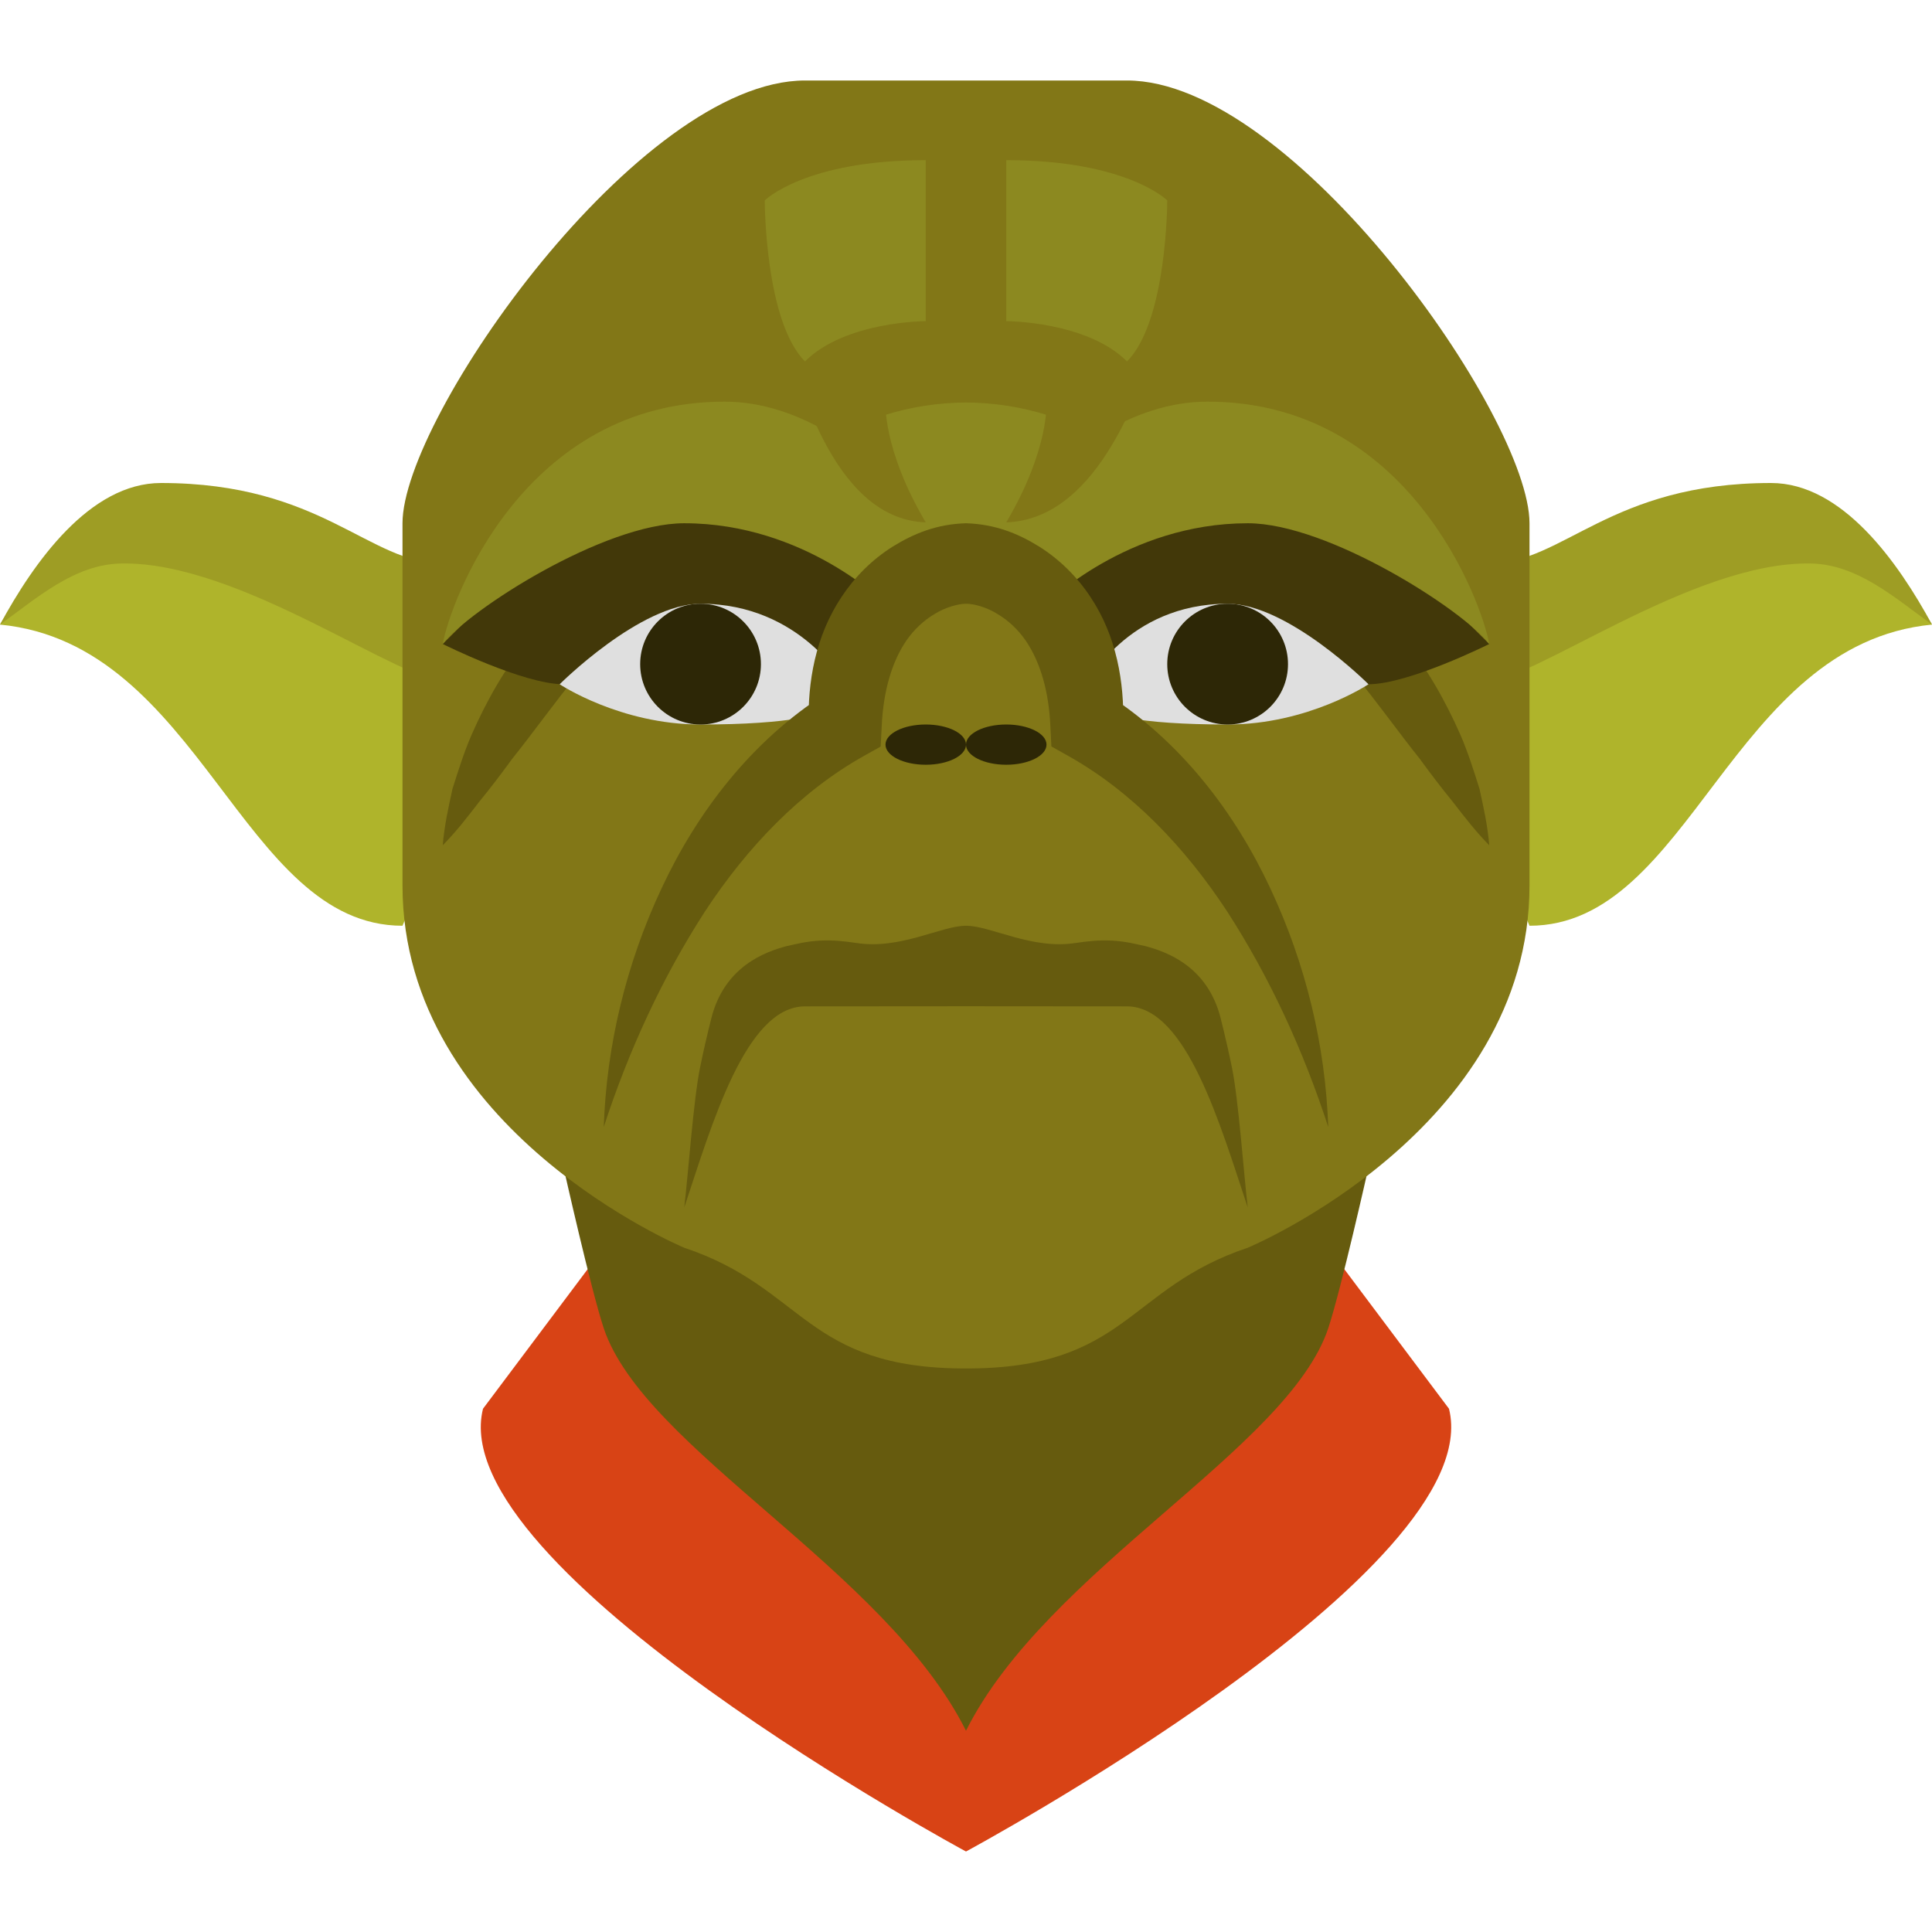
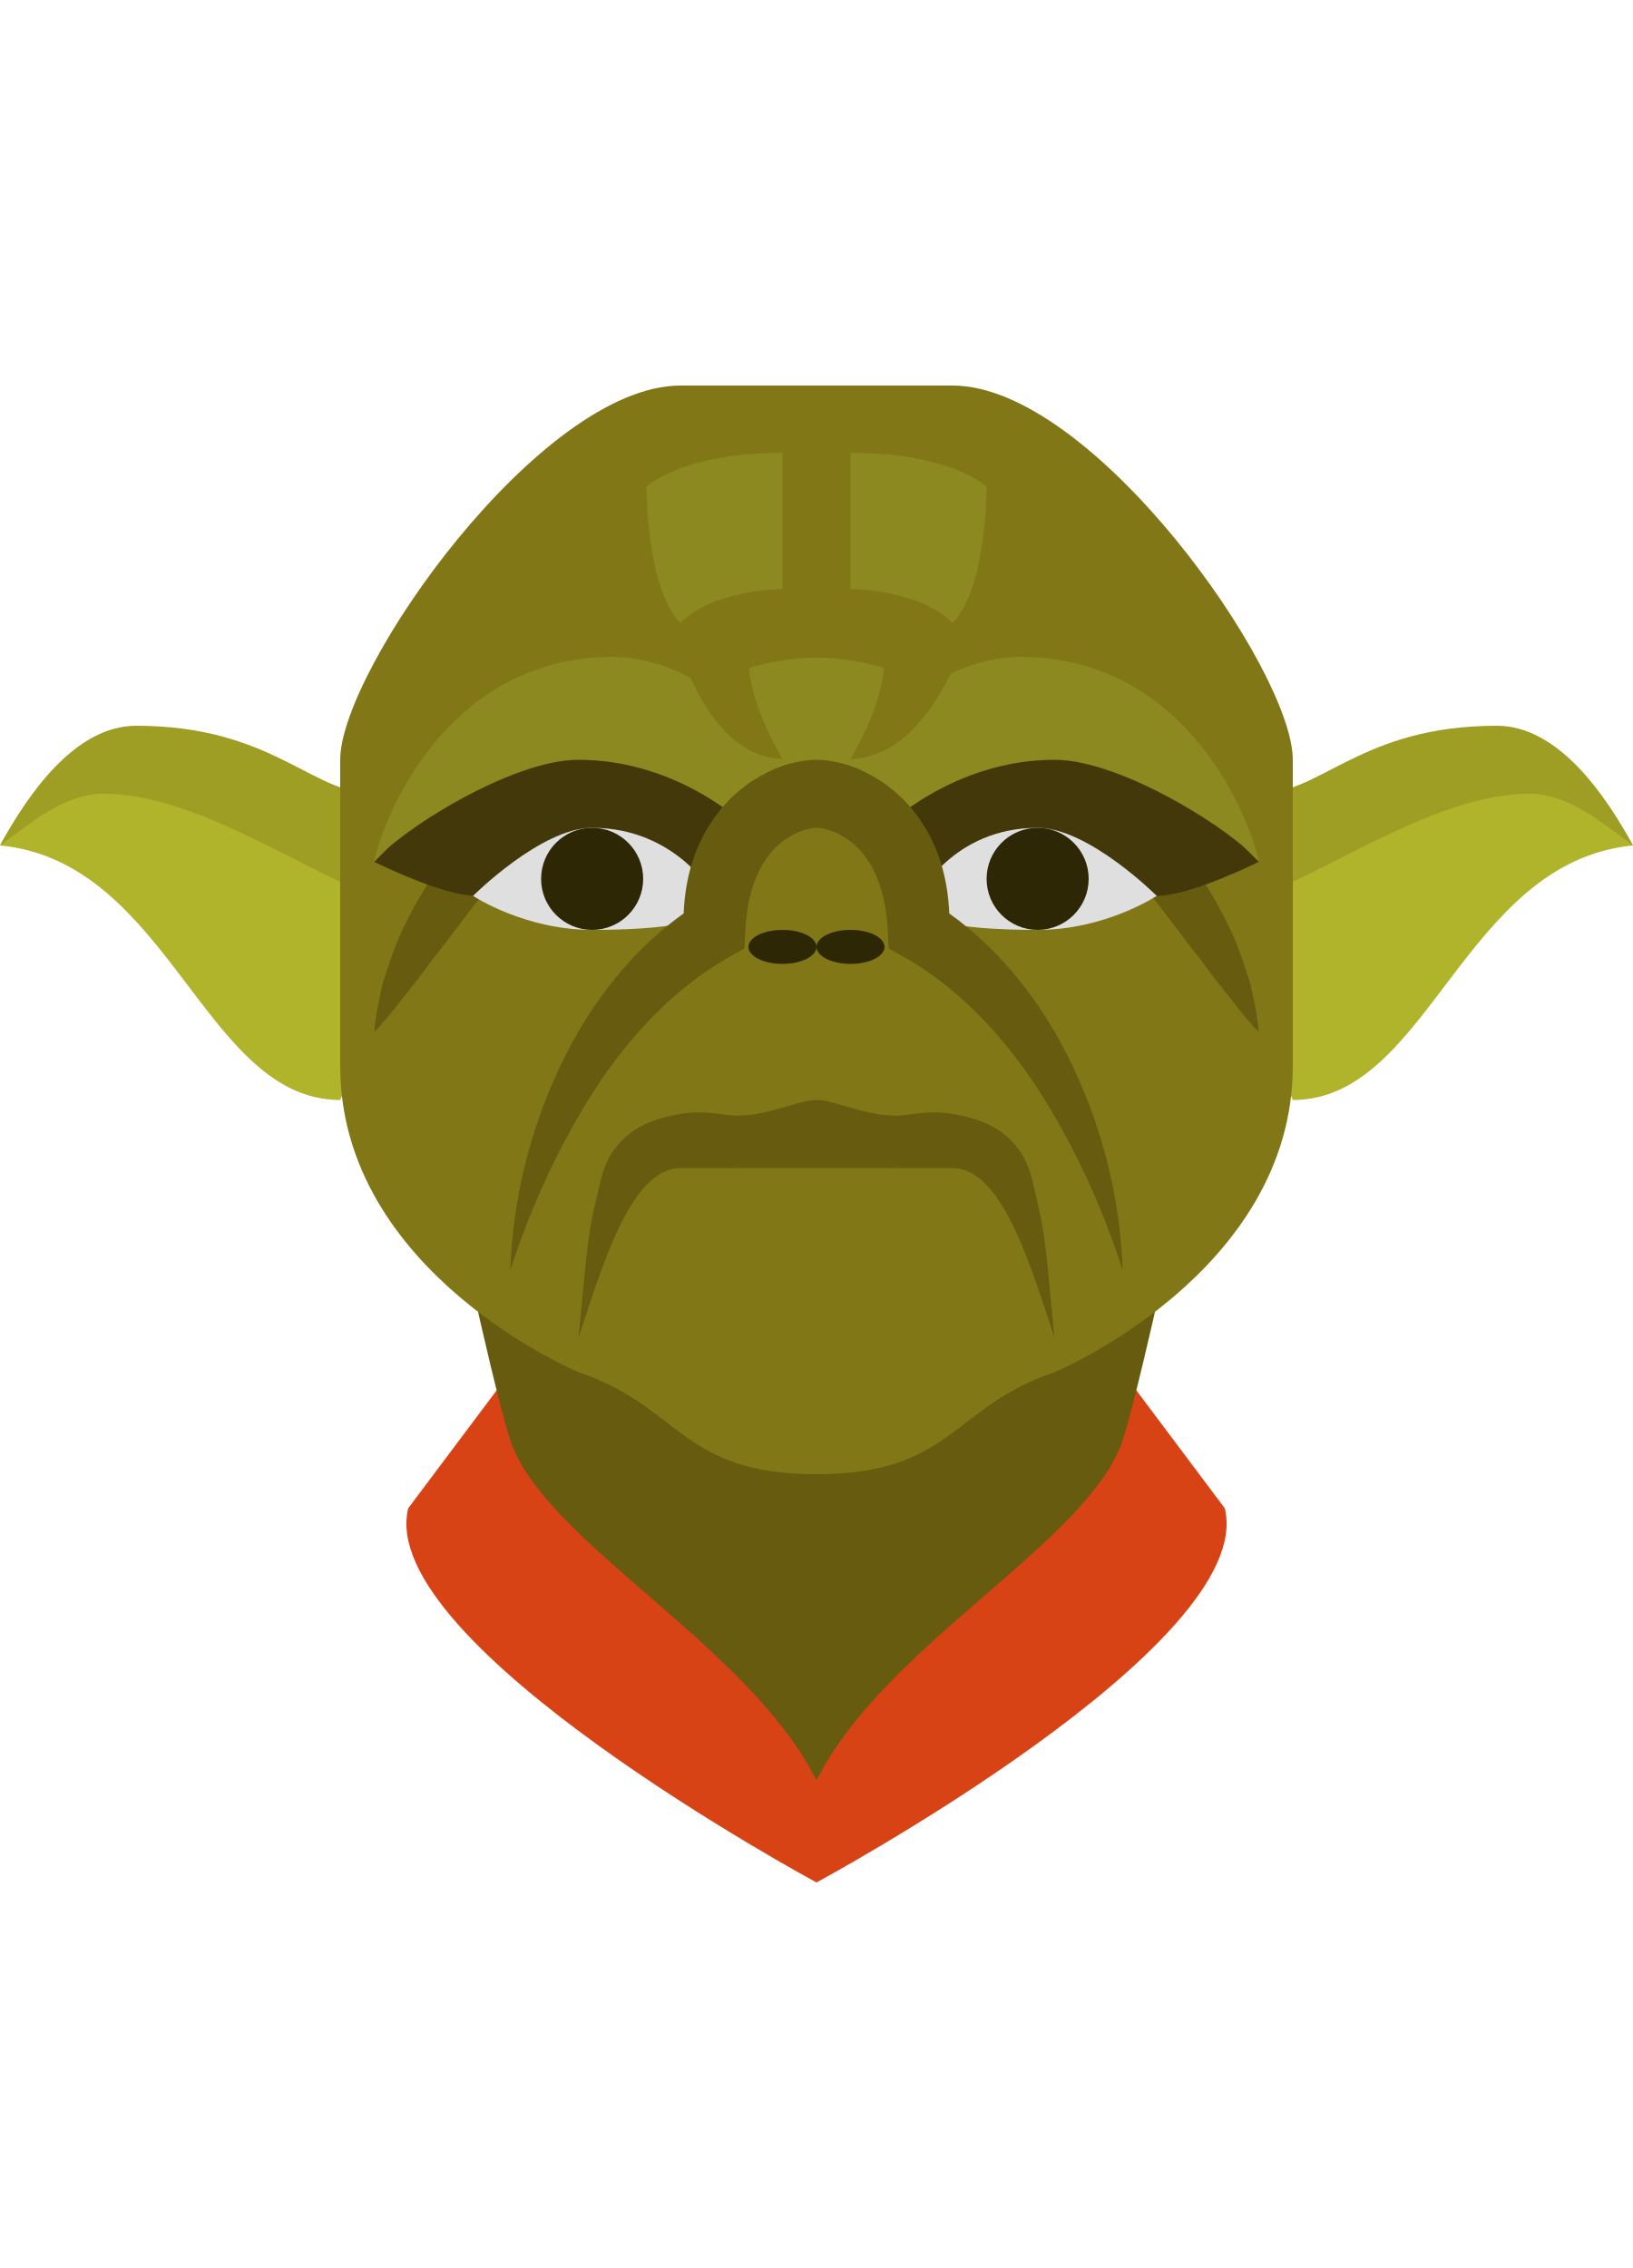
- <svg xmlns="http://www.w3.org/2000/svg" viewBox="0 0 48 48" width="200px" height="200px">
+ <svg xmlns="http://www.w3.org/2000/svg" viewBox="0 0 48 48" width="180px" height="250px">
  <path fill="#afb42b" d="M34.829,15.518c2.991-0.001,9.906-5.518,13.171,0C43,16,42,23,38,23L34.829,15.518z" />
  <path fill="#9e9d24" d="M48,15.518C47.161,13.972,45.772,12,44,12c-4,0-5.159,2-7,2c-0.628,0-0.131,1.058-0.147,2.938 C38,17,42.026,13.934,45,14C46.158,14.026,47.086,14.86,48,15.518z" />
  <path fill="#afb42b" d="M13.171,15.518C10.18,15.517,3.265,10,0,15.518C5,16,6,23,10,23L13.171,15.518z" />
  <path fill="#9e9d24" d="M0,15.518C0.839,13.972,2.228,12,4,12c4,0,5.159,2,7,2c0.628,0,0.131,1.058,0.147,2.938 C10,17,5.974,13.934,3,14C1.842,14.026,0.914,14.86,0,15.518z" />
  <path fill="#d84315" d="M15 31l-3 4c-1 4 12 11 12 11V31H15zM33 31l3 4c1 4-12 11-12 11V31H33z" />
  <path fill="#665b0e" d="M24,29H14c0,0,0.684,3.051,1,4c1,3,7,6,9,10c2-4,8-7,9-10c0.316-0.949,1-4,1-4H24z" />
  <path fill="#827717" d="M28,2h-4h-4c-4.125,0-10,8.363-10,11c0,3,0,9,0,9c0,6.083,7,9,7,9c3,1,3,3,7,3s4-2,7-3 c0,0,7-2.917,7-9c0,0,0-6,0-9C38,10.363,32.125,2,28,2z" />
  <path fill="#827717" d="M28,18h-2h-2h-2h-2c0,0-2,4-2,7l6,1l6-1C30,22,28,18,28,18z" />
  <path fill="#665b0e" d="M18 13c-.758.575-1.371 1.193-1.978 1.813-.592.635-1.145 1.291-1.686 1.965-.553.665-1.053 1.379-1.611 2.075-.261.359-.533.718-.823 1.072C11.622 20.287 11.344 20.653 11 21c.038-.479.141-.938.242-1.402.142-.445.282-.898.469-1.33.378-.862.847-1.693 1.456-2.43.6-.739 1.298-1.416 2.119-1.93C16.095 13.401 17.023 12.989 18 13zM30 13c.977-.011 1.905.401 2.714.909.821.513 1.519 1.191 2.119 1.93.609.737 1.077 1.568 1.456 2.43.187.432.327.884.469 1.33C36.859 20.062 36.962 20.521 37 21c-.344-.347-.622-.713-.902-1.074-.29-.355-.562-.713-.823-1.072-.557-.696-1.057-1.41-1.611-2.075-.541-.674-1.095-1.33-1.686-1.965C31.371 14.193 30.758 13.575 30 13z" />
  <path fill="#2d2706" d="M23 18A1 0.5 0 1 0 23 19A1 0.5 0 1 0 23 18Z" />
  <path fill="#2d2706" d="M25 18A1 0.5 0 1 0 25 19A1 0.5 0 1 0 25 18Z" />
  <path fill="#665b0e" d="M30.61,26.536c-0.084-0.412-0.179-0.823-0.283-1.238C30,24,28.976,23.646,28.464,23.508 c-0.252-0.054-0.498-0.122-0.843-0.139c-0.318-0.017-0.61,0.017-0.892,0.058C25.637,23.602,24.615,22.999,24,23 c-0.615-0.001-1.637,0.602-2.729,0.427c-0.282-0.041-0.574-0.075-0.892-0.058c-0.345,0.017-0.591,0.084-0.843,0.139 C19.024,23.646,18,24,17.673,25.298c-0.104,0.415-0.2,0.826-0.283,1.238C17.225,27.36,17.098,29.18,17,30 c0.679-2.036,1.523-4.997,3-4.997c1,0,2-0.003,4-0.003s3,0.003,4,0.003c1.477,0,2.321,2.961,3,4.997 C30.902,29.18,30.775,27.36,30.61,26.536z" />
  <path fill="#423809" d="M26 16c0 0-2-3.001-2-3.001S26.737 12 30 12c3 0 5 2 7 4 0 0-2 1-3 1C31 17 26 16 26 16zM22 16c0 0 2-3.001 2-3.001S21.263 12 18 12c-3 0-5 2-7 4 0 0 2 1 3 1C17 17 22 16 22 16z" />
  <path fill="#dfdfdf" d="M27,17c0,0,1-2,3.5-2c1.5,0,3.5,2,3.5,2s-1.5,1-3.5,1C26,18,27,17,27,17z" />
  <path fill="#2d2706" d="M30.5 15A1.5 1.5 0 1 0 30.5 18A1.5 1.5 0 1 0 30.5 15Z" />
  <path fill="#dfdfdf" d="M21,17c0,0-1.095-2-3.595-2c-1.5,0-3.5,2-3.5,2s1.5,1,3.5,1C21.905,18,21,17,21,17z" />
  <path fill="#2d2706" d="M17.405 15A1.5 1.5 0 1 0 17.405 18A1.5 1.5 0 1 0 17.405 15Z" />
  <path fill="#8c8920" d="M30,9.979c-0.905,0-1.833,0.292-2.784,0.889c-0.064-0.039-0.128-0.085-0.193-0.12 c-0.32-0.177-0.648-0.321-0.986-0.43C25.364,10.105,24.673,10.004,24,10c-0.673,0.004-1.364,0.105-2.038,0.318 c-0.337,0.108-0.666,0.253-0.986,0.43c-0.065,0.035-0.128,0.081-0.193,0.12C19.833,10.27,18.905,9.979,18,9.979 c-5,0-6.815,4.973-7,6.021c0.645-0.842,4-3,6-3c3,0,5,2,5,2c-0.049,0.052,0-1,2-1s2.049,1.052,2,1c0,0,2-2,5-2c2,0,5.355,2.158,6,3 C36.815,14.951,35,9.979,30,9.979z" />
  <path fill="#827717" d="M19.583 8.895c.25.167 1 4 3.417 4.083-1.083-1.833-1-3-1-3L19.583 8.895zM28.583 9.145c-.25.167-1.167 3.75-3.583 3.833 1.083-1.833 1-3 1-3L28.583 9.145z" />
  <path fill="#8c8920" d="M23 7.979v-4c-3 0-4 1-4 1s0 3 1 4C21 7.979 23 7.979 23 7.979zM25 7.979v-4c3 0 4 1 4 1s0 3-1 4C27 7.979 25 7.979 25 7.979z" />
  <path fill="#665b0e" d="M33,28c-0.623-1.917-1.46-3.725-2.505-5.345c-1.055-1.611-2.381-2.994-3.961-3.878l-0.413-0.232 L26.094,18c-0.039-0.797-0.235-1.534-0.611-2.085c-0.19-0.275-0.431-0.5-0.701-0.661c-0.261-0.164-0.59-0.258-0.782-0.254 c-0.191-0.001-0.52,0.091-0.781,0.255c-0.271,0.161-0.511,0.386-0.701,0.661c-0.377,0.551-0.569,1.289-0.61,2.085l-0.028,0.547 l-0.413,0.231c-1.579,0.884-2.905,2.267-3.96,3.878C16.463,24.276,15.624,26.084,15,28c0.069-2.022,0.554-4.052,1.44-5.937 c0.878-1.879,2.226-3.656,4.093-4.841L20.092,18c-0.027-1.037,0.157-2.184,0.818-3.173c0.324-0.491,0.756-0.924,1.27-1.248 c0.52-0.32,1.085-0.557,1.82-0.579c0.734,0.024,1.3,0.259,1.819,0.58c0.513,0.323,0.946,0.757,1.27,1.247 c0.661,0.989,0.842,2.136,0.817,3.173l-0.44-0.776c1.866,1.185,3.214,2.963,4.092,4.841C32.443,23.949,32.93,25.978,33,28z" />
</svg>
